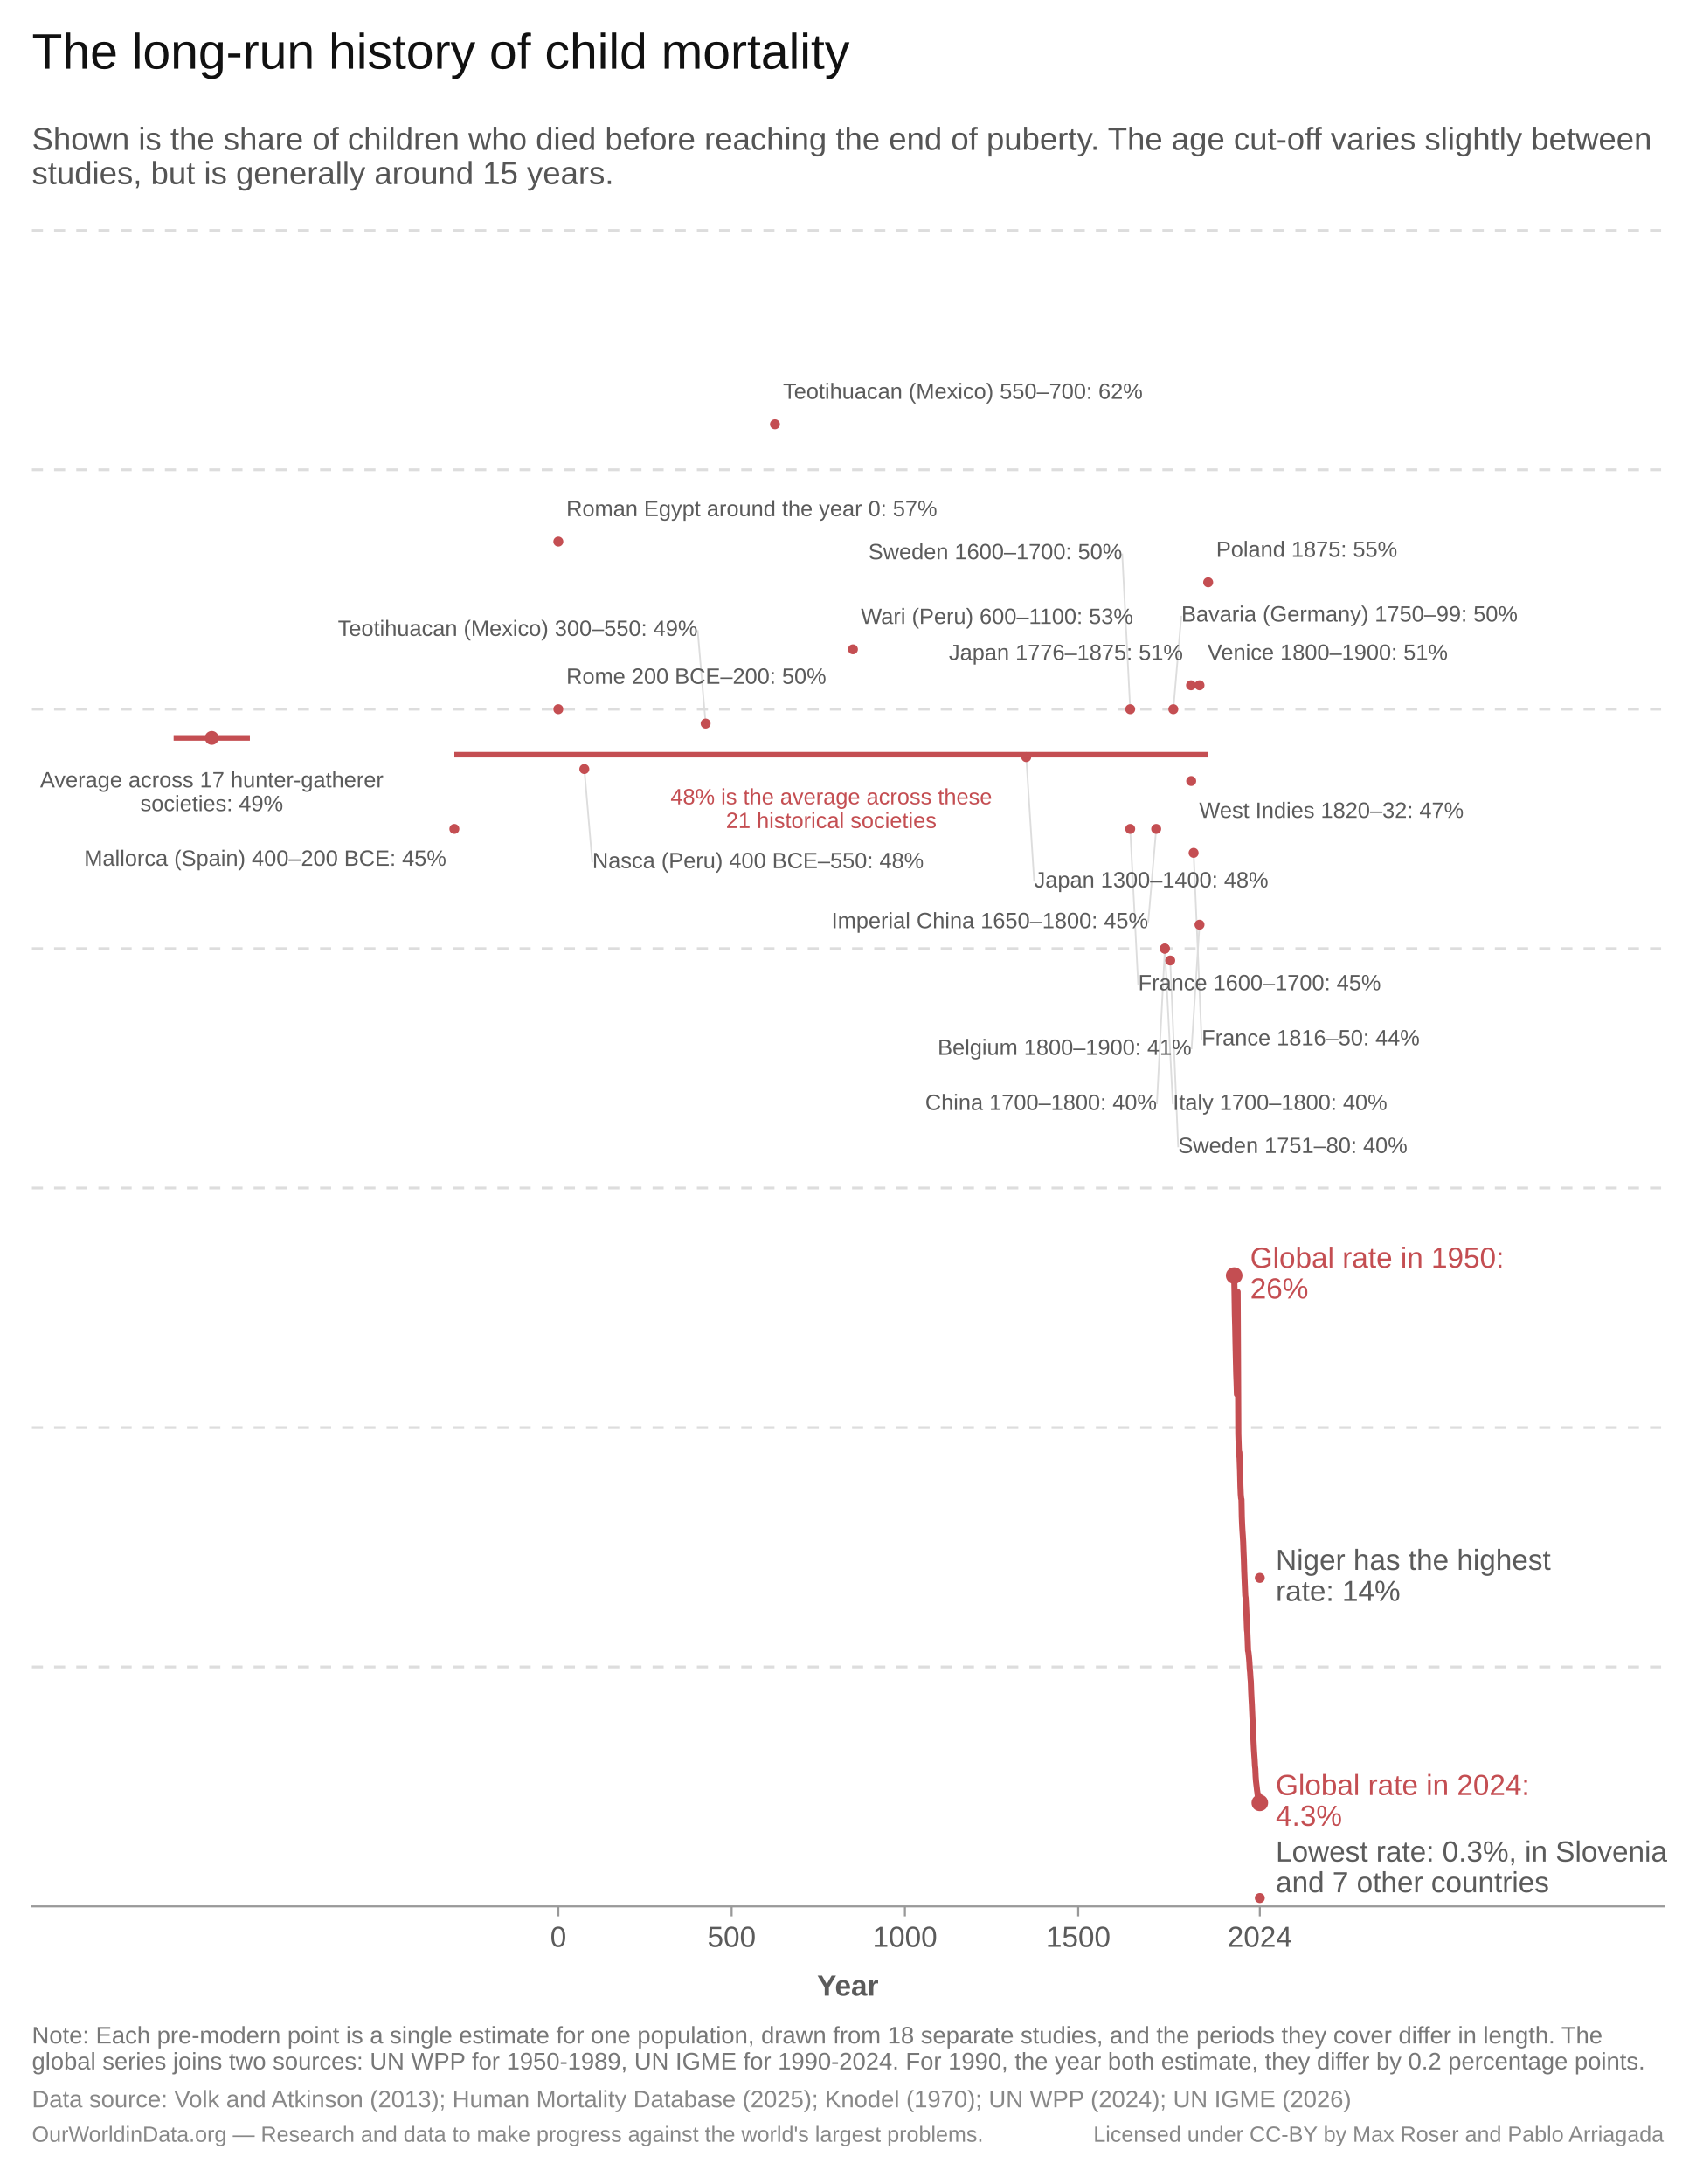
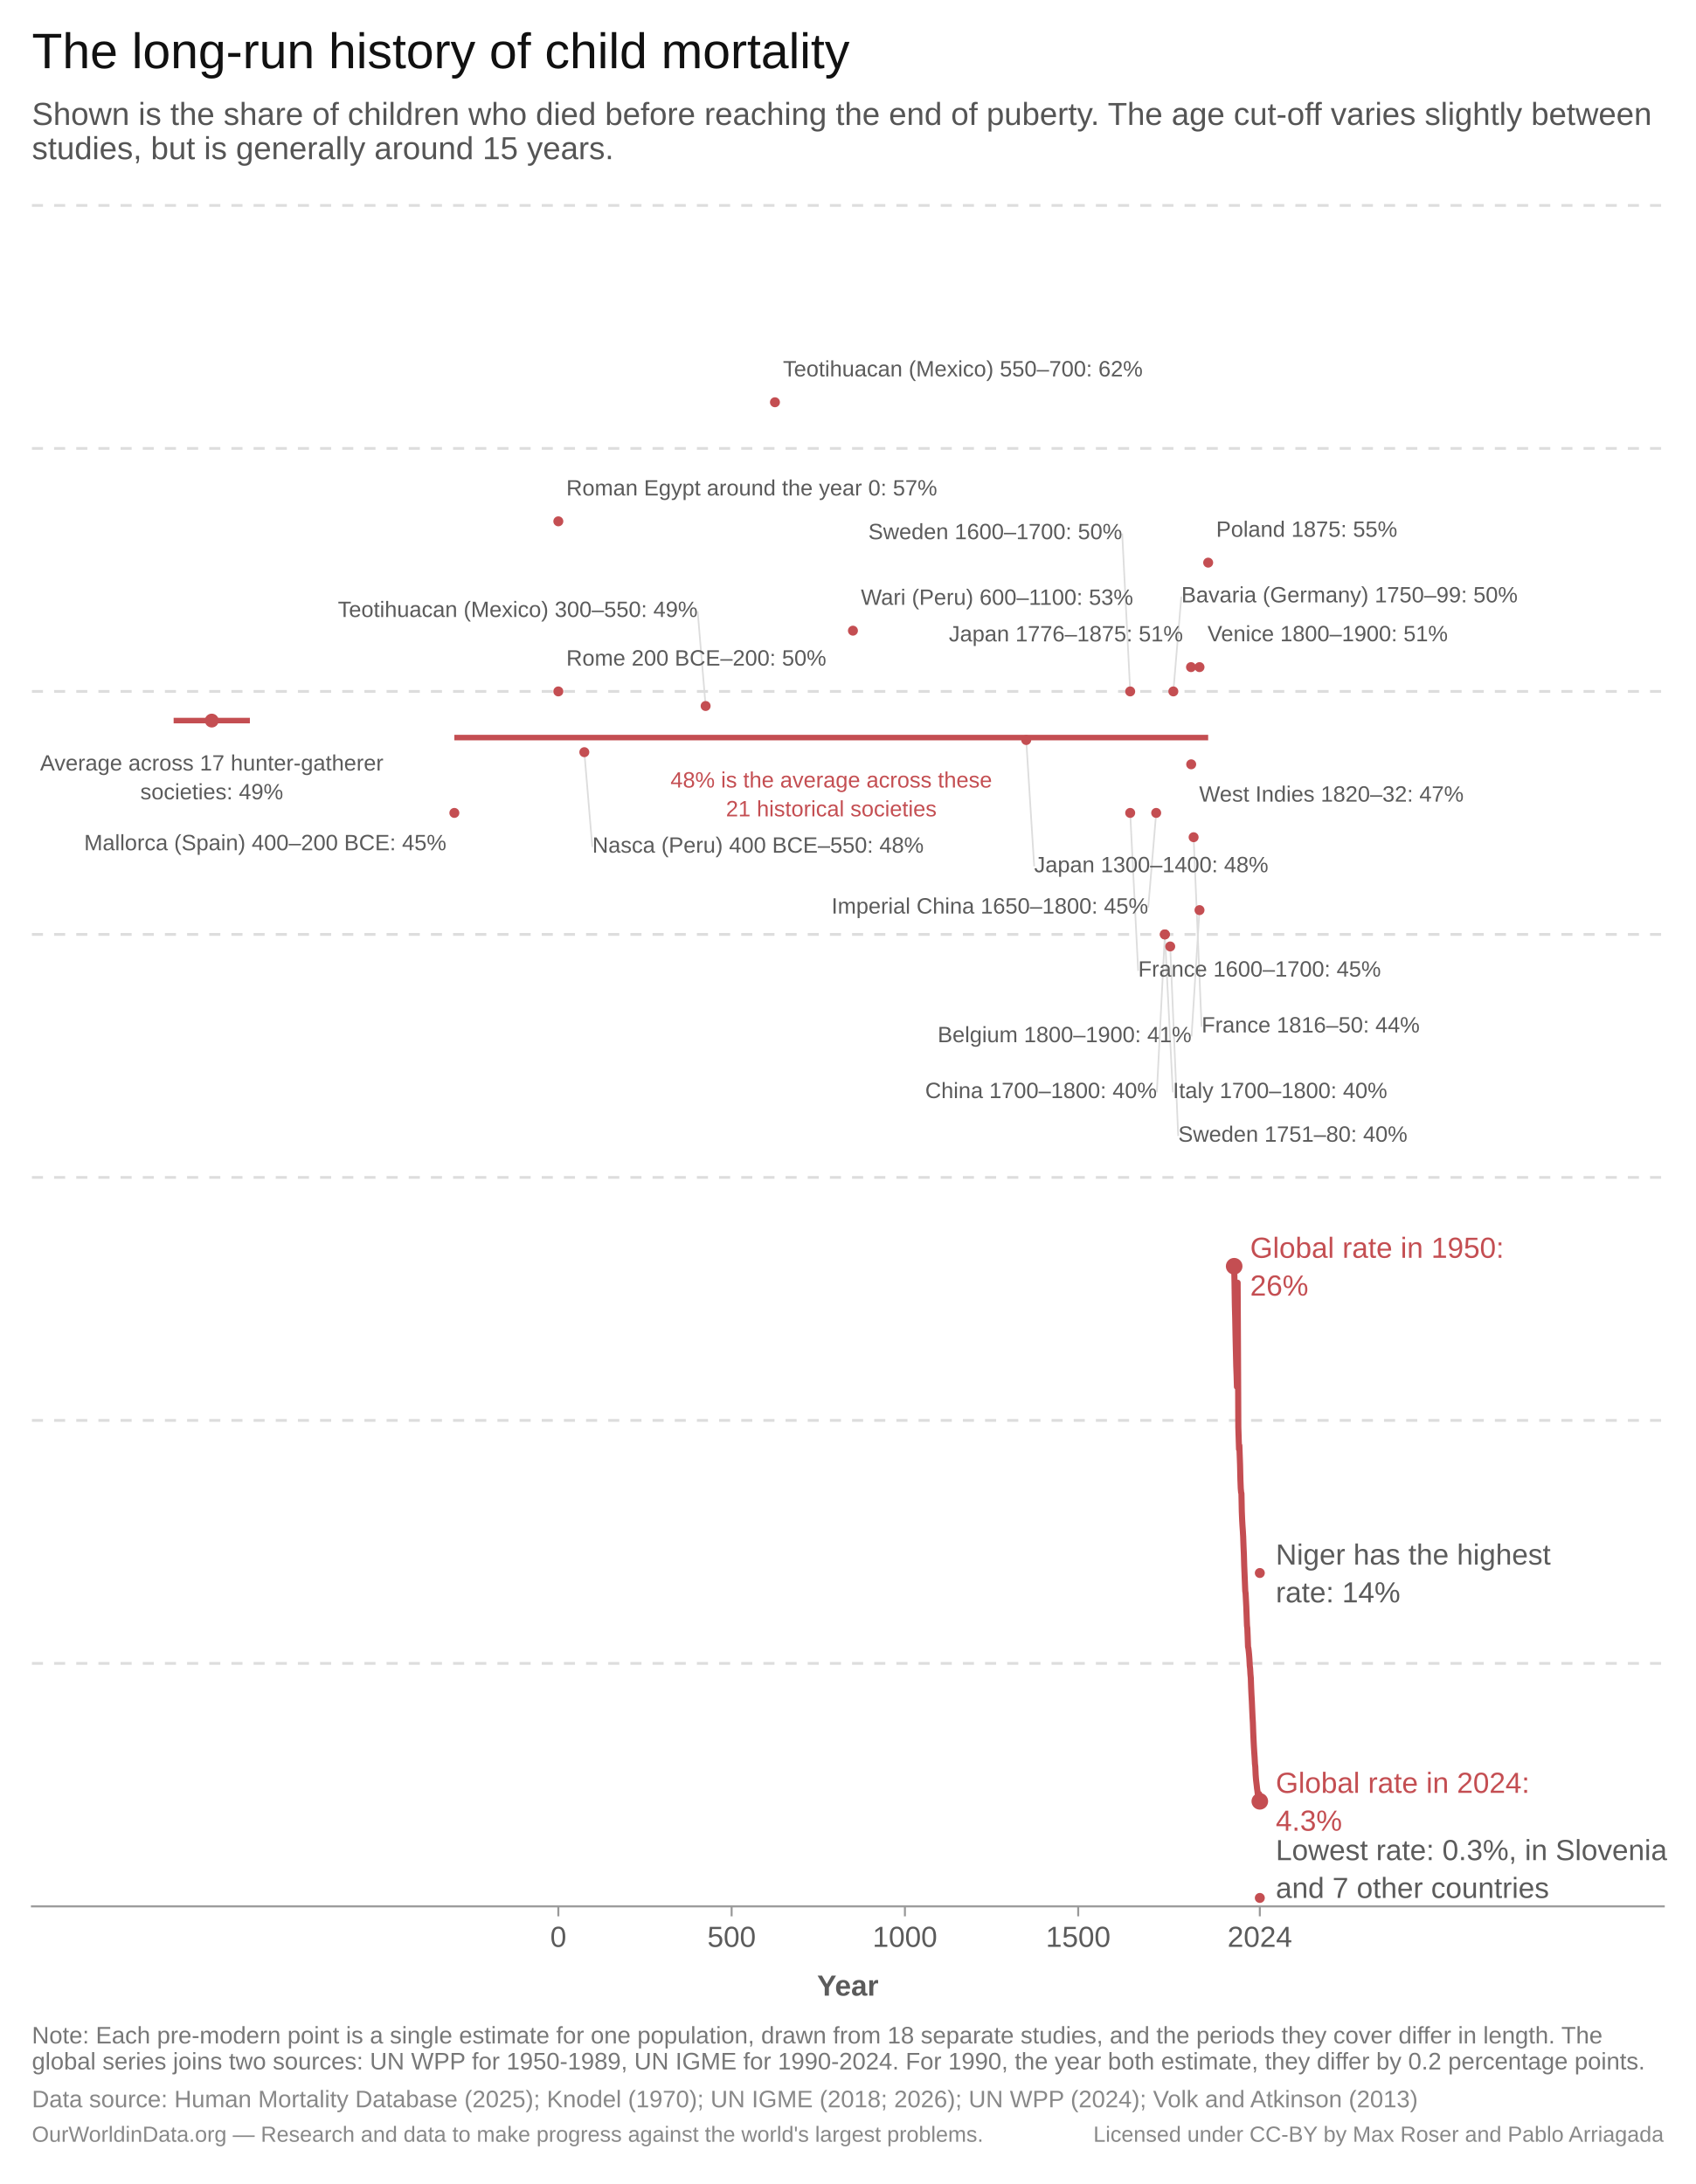
<svg xmlns="http://www.w3.org/2000/svg" xmlns:xlink="http://www.w3.org/1999/xlink" width="612pt" height="788.4pt" viewBox="0 0 612 788.4" version="1.1">
  <defs>
    <style type="text/css">*{stroke-linejoin: round; stroke-linecap: butt}</style>
  </defs>
  <g id="figure_1">
    <g id="patch_1">
      <path d="M 0 788.4  L 612 788.4  L 612 0  L 0 0  L 0 788.4  z " style="fill: none" />
    </g>
    <g id="axes_1">
      <g id="patch_2">
-         <path d="M 11.52 688.183  L 600.48 688.183  L 600.48 83.146  L 11.52 83.146  L 11.52 688.183  z " style="fill: none" />
+         <path d="M 11.52 688.183  L 600.48 688.183  L 600.48 74.16  L 11.52 74.16  L 11.52 688.183  z " style="fill: none" />
      </g>
      <g id="matplotlib.axis_1">
        <g id="xtick_1">
          <g id="line2d_1">
            <defs>
              <path id="m80adb0d162" d="M 0 0  L 0 3.6  " style="stroke: #999999; stroke-width: 0.72" />
            </defs>
            <g>
              <use xlink:href="#m80adb0d162" x="201.512" y="688.183" style="fill: #999999; stroke: #999999; stroke-width: 0.72" />
            </g>
          </g>
          <g id="text_1">
            <text style="font-size: 10.5px; font-family: 'Arial', 'DejaVu Sans', 'Liberation Sans', 'Bitstream Vera Sans', sans-serif; text-anchor: middle; fill: #5b5b5b" x="201.512" y="702.799" transform="rotate(-0 201.5121 702.7989)">0</text>
          </g>
        </g>
        <g id="xtick_2">
          <g id="line2d_2">
            <g>
              <use xlink:href="#m80adb0d162" x="264.055" y="688.183" style="fill: #999999; stroke: #999999; stroke-width: 0.72" />
            </g>
          </g>
          <g id="text_2">
            <text style="font-size: 10.5px; font-family: 'Arial', 'DejaVu Sans', 'Liberation Sans', 'Bitstream Vera Sans', sans-serif; text-anchor: middle; fill: #5b5b5b" x="264.055" y="702.799" transform="rotate(-0 264.0553 702.7989)">500</text>
          </g>
        </g>
        <g id="xtick_3">
          <g id="line2d_3">
            <g>
              <use xlink:href="#m80adb0d162" x="326.599" y="688.183" style="fill: #999999; stroke: #999999; stroke-width: 0.72" />
            </g>
          </g>
          <g id="text_3">
            <text style="font-size: 10.5px; font-family: 'Arial', 'DejaVu Sans', 'Liberation Sans', 'Bitstream Vera Sans', sans-serif; text-anchor: middle; fill: #5b5b5b" x="326.599" y="702.799" transform="rotate(-0 326.5986 702.7989)">1000</text>
          </g>
        </g>
        <g id="xtick_4">
          <g id="line2d_4">
            <g>
              <use xlink:href="#m80adb0d162" x="389.142" y="688.183" style="fill: #999999; stroke: #999999; stroke-width: 0.72" />
            </g>
          </g>
          <g id="text_4">
            <text style="font-size: 10.5px; font-family: 'Arial', 'DejaVu Sans', 'Liberation Sans', 'Bitstream Vera Sans', sans-serif; text-anchor: middle; fill: #5b5b5b" x="389.142" y="702.799" transform="rotate(-0 389.1418 702.7989)">1500</text>
          </g>
        </g>
        <g id="xtick_5">
          <g id="line2d_5">
            <g>
              <use xlink:href="#m80adb0d162" x="454.687" y="688.183" style="fill: #999999; stroke: #999999; stroke-width: 0.72" />
            </g>
          </g>
          <g id="text_5">
            <text style="font-size: 10.5px; font-family: 'Arial', 'DejaVu Sans', 'Liberation Sans', 'Bitstream Vera Sans', sans-serif; text-anchor: middle; fill: #5b5b5b" x="454.687" y="702.799" transform="rotate(-0 454.6871 702.7989)">2024</text>
          </g>
        </g>
        <g id="text_6">
          <text style="font-weight: 700; font-size: 10.5px; font-family: 'Arial', 'DejaVu Sans', 'Liberation Sans', 'Bitstream Vera Sans', sans-serif; text-anchor: middle; fill: #5b5b5b" x="306" y="720.401" transform="rotate(-0 306 720.4015)">Year</text>
        </g>
      </g>
      <g id="matplotlib.axis_2">
        <g id="ytick_1">
          <g id="line2d_6" />
        </g>
        <g id="ytick_2">
          <g id="line2d_7">
-             <path d="M 11.52 601.749  L 600.48 601.749  " style="fill: none; stroke-dasharray: 4,4; stroke-dashoffset: 0; stroke: #dddddd" />
+             <path d="M 11.52 600.466  L 600.48 600.466  " style="fill: none; stroke-dasharray: 4,4; stroke-dashoffset: 0; stroke: #dddddd" />
          </g>
          <g id="line2d_8" />
        </g>
        <g id="ytick_3">
          <g id="line2d_9">
-             <path d="M 11.52 515.315  L 600.48 515.315  " style="fill: none; stroke-dasharray: 4,4; stroke-dashoffset: 0; stroke: #dddddd" />
+             <path d="M 11.52 512.748  L 600.48 512.748  " style="fill: none; stroke-dasharray: 4,4; stroke-dashoffset: 0; stroke: #dddddd" />
          </g>
          <g id="line2d_10" />
        </g>
        <g id="ytick_4">
          <g id="line2d_11">
-             <path d="M 11.52 428.881  L 600.48 428.881  " style="fill: none; stroke-dasharray: 4,4; stroke-dashoffset: 0; stroke: #dddddd" />
+             <path d="M 11.52 425.03  L 600.48 425.03  " style="fill: none; stroke-dasharray: 4,4; stroke-dashoffset: 0; stroke: #dddddd" />
          </g>
          <g id="line2d_12" />
        </g>
        <g id="ytick_5">
          <g id="line2d_13">
-             <path d="M 11.52 342.447  L 600.48 342.447  " style="fill: none; stroke-dasharray: 4,4; stroke-dashoffset: 0; stroke: #dddddd" />
+             <path d="M 11.52 337.313  L 600.48 337.313  " style="fill: none; stroke-dasharray: 4,4; stroke-dashoffset: 0; stroke: #dddddd" />
          </g>
          <g id="line2d_14" />
        </g>
        <g id="ytick_6">
          <g id="line2d_15">
-             <path d="M 11.52 256.013  L 600.48 256.013  " style="fill: none; stroke-dasharray: 4,4; stroke-dashoffset: 0; stroke: #dddddd" />
+             <path d="M 11.52 249.595  L 600.48 249.595  " style="fill: none; stroke-dasharray: 4,4; stroke-dashoffset: 0; stroke: #dddddd" />
          </g>
          <g id="line2d_16" />
        </g>
        <g id="ytick_7">
          <g id="line2d_17">
-             <path d="M 11.52 169.58  L 600.48 169.58  " style="fill: none; stroke-dasharray: 4,4; stroke-dashoffset: 0; stroke: #dddddd" />
+             <path d="M 11.52 161.878  L 600.48 161.878  " style="fill: none; stroke-dasharray: 4,4; stroke-dashoffset: 0; stroke: #dddddd" />
          </g>
          <g id="line2d_18" />
        </g>
        <g id="ytick_8">
          <g id="line2d_19">
-             <path d="M 11.52 83.146  L 600.48 83.146  " style="fill: none; stroke-dasharray: 4,4; stroke-dashoffset: 0; stroke: #dddddd" />
+             <path d="M 11.52 74.16  L 600.48 74.16  " style="fill: none; stroke-dasharray: 4,4; stroke-dashoffset: 0; stroke: #dddddd" />
          </g>
          <g id="line2d_20" />
        </g>
      </g>
      <g id="patch_3">
        <path d="M 11.52 688.183  L 600.48 688.183  " style="fill: none; stroke: #999999; stroke-width: 0.72; stroke-linejoin: miter; stroke-linecap: square" />
      </g>
      <g id="historical__leader-bavaria-germany-1750-99-50">
-         <path d="M 423.478 256.013  L 426.358 222.304  " style="fill: none; stroke: #dddddd; stroke-width: 0.6" />
+         <path d="M 423.478 249.595  L 426.358 215.385  " style="fill: none; stroke: #dddddd; stroke-width: 0.6" />
      </g>
      <g id="historical__leader-sweden-1600-1700-50">
-         <path d="M 407.905 256.013  L 405.025 199.831  " style="fill: none; stroke: #dddddd; stroke-width: 0.6" />
+         <path d="M 407.905 249.595  L 405.025 192.579  " style="fill: none; stroke: #dddddd; stroke-width: 0.6" />
      </g>
      <g id="historical__leader-teotihuacan-mexico-300-550-49">
-         <path d="M 254.674 261.2  L 251.794 227.49  " style="fill: none; stroke: #dddddd; stroke-width: 0.6" />
+         <path d="M 254.674 254.858  L 251.794 220.648  " style="fill: none; stroke: #dddddd; stroke-width: 0.6" />
      </g>
      <g id="historical__leader-japan-1300-1400-48">
-         <path d="M 370.379 273.3  L 373.259 318.246  " style="fill: none; stroke: #dddddd; stroke-width: 0.6" />
+         <path d="M 370.379 267.139  L 373.259 312.752  " style="fill: none; stroke: #dddddd; stroke-width: 0.6" />
      </g>
      <g id="historical__leader-nasca-peru-400-bce-550-48">
-         <path d="M 210.894 277.622  L 213.774 311.331  " style="fill: none; stroke: #dddddd; stroke-width: 0.6" />
+         <path d="M 210.894 271.525  L 213.774 305.734  " style="fill: none; stroke: #dddddd; stroke-width: 0.6" />
      </g>
      <g id="historical__leader-imperial-china-1650-1800-45">
-         <path d="M 417.286 299.23  L 414.406 332.94  " style="fill: none; stroke: #dddddd; stroke-width: 0.6" />
+         <path d="M 417.286 293.454  L 414.406 327.664  " style="fill: none; stroke: #dddddd; stroke-width: 0.6" />
      </g>
      <g id="historical__leader-france-1600-1700-45">
-         <path d="M 407.905 299.23  L 410.785 355.413  " style="fill: none; stroke: #dddddd; stroke-width: 0.6" />
+         <path d="M 407.905 293.454  L 410.785 350.47  " style="fill: none; stroke: #dddddd; stroke-width: 0.6" />
      </g>
      <g id="historical__leader-france-1816-50-44">
-         <path d="M 430.796 307.874  L 433.676 375.292  " style="fill: none; stroke: #dddddd; stroke-width: 0.6" />
+         <path d="M 430.796 302.226  L 433.676 370.645  " style="fill: none; stroke: #dddddd; stroke-width: 0.6" />
      </g>
      <g id="historical__leader-belgium-1800-1900-41">
-         <path d="M 432.922 333.804  L 430.042 378.75  " style="fill: none; stroke: #dddddd; stroke-width: 0.6" />
+         <path d="M 432.922 328.541  L 430.042 374.154  " style="fill: none; stroke: #dddddd; stroke-width: 0.6" />
      </g>
      <g id="historical__leader-italy-1700-1800-40">
-         <path d="M 420.413 342.447  L 423.293 398.629  " style="fill: none; stroke: #dddddd; stroke-width: 0.6" />
+         <path d="M 420.413 337.313  L 423.293 394.329  " style="fill: none; stroke: #dddddd; stroke-width: 0.6" />
      </g>
      <g id="historical__leader-china-1700-1800-40">
-         <path d="M 420.413 342.447  L 417.533 398.629  " style="fill: none; stroke: #dddddd; stroke-width: 0.6" />
+         <path d="M 420.413 337.313  L 417.533 394.329  " style="fill: none; stroke: #dddddd; stroke-width: 0.6" />
      </g>
      <g id="historical__leader-sweden-1751-80-40">
-         <path d="M 422.352 346.731  L 425.232 414.149  " style="fill: none; stroke: #dddddd; stroke-width: 0.6" />
+         <path d="M 422.352 341.659  L 425.232 410.079  " style="fill: none; stroke: #dddddd; stroke-width: 0.6" />
      </g>
      <g id="historical__mean_rule">
-         <path d="M 163.986 272.434  L 436.049 272.434  " style="fill: none; stroke: #c44e52; stroke-width: 2" />
+         <path d="M 163.986 266.26  L 436.049 266.26  " style="fill: none; stroke: #c44e52; stroke-width: 2" />
      </g>
      <g id="hunter_gatherer__mean_rule">
-         <path d="M 62.666 266.386  L 90.185 266.386  " style="fill: none; stroke: #c44e52; stroke-width: 2" />
+         <path d="M 62.666 260.121  L 90.185 260.121  " style="fill: none; stroke: #c44e52; stroke-width: 2" />
      </g>
      <g id="global__series">
-         <path d="M 445.431 460.477  L 445.556 466.226  L 445.681 474.273  L 445.806 478.884  L 445.931 485.28  L 446.056 490.652  L 446.181 495.97  L 446.306 499.171  L 446.431 503.387  L 446.556 483.624  L 446.682 466.338  L 446.807 490.596  L 446.932 517.664  L 447.057 521.628  L 447.182 525.572  L 447.307 524.251  L 447.432 527.696  L 447.557 531.135  L 447.682 536.378  L 447.807 539.516  L 447.932 540.884  L 448.058 541.321  L 448.183 547.624  L 448.308 550.621  L 448.433 552.812  L 448.558 554.555  L 448.683 556.7  L 448.808 560.147  L 448.933 562.886  L 449.058 567.056  L 449.183 570.02  L 449.308 572.989  L 449.433 576.01  L 449.559 576.852  L 449.684 579.19  L 449.809 581.649  L 449.934 584.914  L 450.059 588.307  L 450.184 589.267  L 450.309 592.363  L 450.434 595.861  L 450.559 596.334  L 450.684 597.329  L 450.809 598.613  L 450.935 600.228  L 451.06 602.556  L 451.185 603.584  L 451.31 605.65  L 451.435 606.976  L 451.56 610.426  L 451.685 613.068  L 451.81 615.227  L 451.935 618.081  L 452.06 620.808  L 452.185 622.894  L 452.31 626.33  L 452.436 629.055  L 452.561 631.508  L 452.686 633.431  L 452.811 635.21  L 452.936 637.474  L 453.061 638.538  L 453.186 641.344  L 453.311 642.965  L 453.436 644.05  L 453.561 645.066  L 453.686 646.201  L 453.812 647.007  L 453.937 648.097  L 454.062 648.543  L 454.187 649.053  L 454.312 648.597  L 454.437 648.17  L 454.562 649.823  L 454.687 650.813  " style="fill: none; stroke: #c44e52; stroke-width: 2.2; stroke-linecap: round" />
+         <path d="M 445.431 457.096  L 445.556 462.929  L 445.681 471.096  L 445.806 475.776  L 445.931 482.266  L 446.056 487.718  L 446.181 493.115  L 446.306 496.364  L 446.431 500.643  L 446.556 480.586  L 446.682 463.043  L 446.807 487.662  L 446.932 515.132  L 447.057 519.154  L 447.182 523.157  L 447.307 521.816  L 447.432 525.313  L 447.557 528.802  L 447.682 534.123  L 447.807 537.308  L 447.932 538.697  L 448.058 539.14  L 448.183 545.536  L 448.308 548.578  L 448.433 550.801  L 448.558 552.57  L 448.683 554.748  L 448.808 558.246  L 448.933 561.026  L 449.058 565.257  L 449.183 568.265  L 449.308 571.278  L 449.433 574.344  L 449.559 575.199  L 449.684 577.571  L 449.809 580.067  L 449.934 583.38  L 450.059 586.824  L 450.184 587.798  L 450.309 590.94  L 450.434 594.49  L 450.559 594.969  L 450.684 595.979  L 450.809 597.283  L 450.935 598.922  L 451.06 601.285  L 451.185 602.328  L 451.31 604.424  L 451.435 605.77  L 451.56 609.271  L 451.685 611.952  L 451.81 614.143  L 451.935 617.04  L 452.06 619.807  L 452.185 621.925  L 452.31 625.411  L 452.436 628.176  L 452.561 630.666  L 452.686 632.618  L 452.811 634.423  L 452.936 636.721  L 453.061 637.801  L 453.186 640.648  L 453.311 642.294  L 453.436 643.395  L 453.561 644.426  L 453.686 645.577  L 453.812 646.395  L 453.937 647.501  L 454.062 647.955  L 454.187 648.471  L 454.312 648.009  L 454.437 647.576  L 454.562 649.253  L 454.687 650.258  " style="fill: none; stroke: #c44e52; stroke-width: 2.2; stroke-linecap: round" />
      </g>
      <g id="hunter_gatherer__mean_marker">
-         <path d="M 76.426 266.386  " style="fill: none; stroke: #c44e52; stroke-width: 1.5; stroke-linecap: round" />
+         <path d="M 76.426 260.121  " style="fill: none; stroke: #c44e52; stroke-width: 1.5; stroke-linecap: round" />
        <defs>
          <path id="m620425c7dd" d="M 0 2  C 0.53 2 1.039 1.789 1.414 1.414  C 1.789 1.039 2 0.53 2 0  C 2 -0.53 1.789 -1.039 1.414 -1.414  C 1.039 -1.789 0.53 -2 0 -2  C -0.53 -2 -1.039 -1.789 -1.414 -1.414  C -1.789 -1.039 -2 -0.53 -2 0  C -2 0.53 -1.789 1.039 -1.414 1.414  C -1.039 1.789 -0.53 2 0 2  z " style="stroke: #c44e52" />
        </defs>
        <g>
-           <use xlink:href="#m620425c7dd" x="76.426" y="266.386" style="fill: #c44e52; stroke: #c44e52" />
+           <use xlink:href="#m620425c7dd" x="76.426" y="260.121" style="fill: #c44e52; stroke: #c44e52" />
        </g>
      </g>
      <g id="global__marker-start">
-         <path d="M 445.431 460.477  " style="fill: none; stroke: #c44e52; stroke-width: 1.5; stroke-linecap: round" />
+         <path d="M 445.431 457.096  " style="fill: none; stroke: #c44e52; stroke-width: 1.5; stroke-linecap: round" />
        <defs>
          <path id="mf998daae6d" d="M 0 2.5  C 0.663 2.5 1.299 2.237 1.768 1.768  C 2.237 1.299 2.5 0.663 2.5 0  C 2.5 -0.663 2.237 -1.299 1.768 -1.768  C 1.299 -2.237 0.663 -2.5 0 -2.5  C -0.663 -2.5 -1.299 -2.237 -1.768 -1.768  C -2.237 -1.299 -2.5 -0.663 -2.5 0  C -2.5 0.663 -2.237 1.299 -1.768 1.768  C -1.299 2.237 -0.663 2.5 0 2.5  z " style="stroke: #c44e52" />
        </defs>
        <g>
-           <use xlink:href="#mf998daae6d" x="445.431" y="460.477" style="fill: #c44e52; stroke: #c44e52" />
+           <use xlink:href="#mf998daae6d" x="445.431" y="457.096" style="fill: #c44e52; stroke: #c44e52" />
        </g>
      </g>
      <g id="global__marker-end">
-         <path d="M 454.687 650.813  " style="fill: none; stroke: #c44e52; stroke-width: 1.5; stroke-linecap: round" />
-         <g>
-           <use xlink:href="#mf998daae6d" x="454.687" y="650.813" style="fill: #c44e52; stroke: #c44e52" />
+         <path d="M 454.687 650.258  " style="fill: none; stroke: #c44e52; stroke-width: 1.5; stroke-linecap: round" />
+         <g>
+           <use xlink:href="#mf998daae6d" x="454.687" y="650.258" style="fill: #c44e52; stroke: #c44e52" />
        </g>
      </g>
      <g id="country__highest-marker">
-         <path d="M 454.687 569.6  " style="fill: none; stroke: #c44e52; stroke-width: 1.5; stroke-linecap: round" />
+         <path d="M 454.687 567.839  " style="fill: none; stroke: #c44e52; stroke-width: 1.5; stroke-linecap: round" />
        <defs>
          <path id="mde12fa07f4" d="M 0 1.3  C 0.345 1.3 0.675 1.163 0.919 0.919  C 1.163 0.675 1.3 0.345 1.3 0  C 1.3 -0.345 1.163 -0.675 0.919 -0.919  C 0.675 -1.163 0.345 -1.3 0 -1.3  C -0.345 -1.3 -0.675 -1.163 -0.919 -0.919  C -1.163 -0.675 -1.3 -0.345 -1.3 0  C -1.3 0.345 -1.163 0.675 -0.919 0.919  C -0.675 1.163 -0.345 1.3 0 1.3  z " style="stroke: #c44e52" />
        </defs>
        <g>
-           <use xlink:href="#mde12fa07f4" x="454.687" y="569.6" style="fill: #c44e52; stroke: #c44e52" />
+           <use xlink:href="#mde12fa07f4" x="454.687" y="567.839" style="fill: #c44e52; stroke: #c44e52" />
        </g>
      </g>
      <g id="country__lowest-marker">
-         <path d="M 454.687 685.176  " style="fill: none; stroke: #c44e52; stroke-width: 1.5; stroke-linecap: round" />
-         <g>
-           <use xlink:href="#mde12fa07f4" x="454.687" y="685.176" style="fill: #c44e52; stroke: #c44e52" />
+         <path d="M 454.687 685.132  " style="fill: none; stroke: #c44e52; stroke-width: 1.5; stroke-linecap: round" />
+         <g>
+           <use xlink:href="#mde12fa07f4" x="454.687" y="685.132" style="fill: #c44e52; stroke: #c44e52" />
        </g>
      </g>
      <g id="historical__points">
        <g>
-           <use xlink:href="#mde12fa07f4" x="423.478" y="256.013" style="fill: #c44e52; stroke: #c44e52" />
-           <use xlink:href="#mde12fa07f4" x="432.922" y="333.804" style="fill: #c44e52; stroke: #c44e52" />
-           <use xlink:href="#mde12fa07f4" x="420.413" y="342.447" style="fill: #c44e52; stroke: #c44e52" />
-           <use xlink:href="#mde12fa07f4" x="407.905" y="299.23" style="fill: #c44e52; stroke: #c44e52" />
-           <use xlink:href="#mde12fa07f4" x="430.796" y="307.874" style="fill: #c44e52; stroke: #c44e52" />
-           <use xlink:href="#mde12fa07f4" x="417.286" y="299.23" style="fill: #c44e52; stroke: #c44e52" />
-           <use xlink:href="#mde12fa07f4" x="420.413" y="342.447" style="fill: #c44e52; stroke: #c44e52" />
-           <use xlink:href="#mde12fa07f4" x="370.379" y="273.3" style="fill: #c44e52; stroke: #c44e52" />
-           <use xlink:href="#mde12fa07f4" x="429.857" y="247.37" style="fill: #c44e52; stroke: #c44e52" />
-           <use xlink:href="#mde12fa07f4" x="163.986" y="299.23" style="fill: #c44e52; stroke: #c44e52" />
-           <use xlink:href="#mde12fa07f4" x="210.894" y="277.622" style="fill: #c44e52; stroke: #c44e52" />
-           <use xlink:href="#mde12fa07f4" x="436.049" y="210.204" style="fill: #c44e52; stroke: #c44e52" />
-           <use xlink:href="#mde12fa07f4" x="201.512" y="195.51" style="fill: #c44e52; stroke: #c44e52" />
-           <use xlink:href="#mde12fa07f4" x="201.512" y="256.013" style="fill: #c44e52; stroke: #c44e52" />
-           <use xlink:href="#mde12fa07f4" x="407.905" y="256.013" style="fill: #c44e52; stroke: #c44e52" />
-           <use xlink:href="#mde12fa07f4" x="422.352" y="346.731" style="fill: #c44e52; stroke: #c44e52" />
-           <use xlink:href="#mde12fa07f4" x="254.674" y="261.2" style="fill: #c44e52; stroke: #c44e52" />
-           <use xlink:href="#mde12fa07f4" x="279.691" y="153.157" style="fill: #c44e52; stroke: #c44e52" />
-           <use xlink:href="#mde12fa07f4" x="432.922" y="247.37" style="fill: #c44e52; stroke: #c44e52" />
-           <use xlink:href="#mde12fa07f4" x="307.836" y="234.405" style="fill: #c44e52; stroke: #c44e52" />
-           <use xlink:href="#mde12fa07f4" x="429.92" y="281.944" style="fill: #c44e52; stroke: #c44e52" />
-         </g>
-       </g>
-       <g id="global__label-start">
-         <text style="font-size: 10.5px; font-family: 'Arial', 'DejaVu Sans', 'Liberation Sans', 'Bitstream Vera Sans', sans-serif; fill: #c44e52" transform="translate(451.1907 457.639)">Global rate in 1950:</text>
-         <text style="font-size: 10.5px; font-family: 'Arial', 'DejaVu Sans', 'Liberation Sans', 'Bitstream Vera Sans', sans-serif; fill: #c44e52" transform="translate(451.1907 468.7447)">26%</text>
-       </g>
-       <g id="global__label-end">
-         <text style="font-size: 10.5px; font-family: 'Arial', 'DejaVu Sans', 'Liberation Sans', 'Bitstream Vera Sans', sans-serif; fill: #c44e52" transform="translate(460.4471 647.9742)">Global rate in 2024:</text>
-         <text style="font-size: 10.5px; font-family: 'Arial', 'DejaVu Sans', 'Liberation Sans', 'Bitstream Vera Sans', sans-serif; fill: #c44e52" transform="translate(460.4471 659.08)">4.3%</text>
-       </g>
-       <g id="country__highest-label">
-         <text style="font-size: 10.5px; font-family: 'Arial', 'DejaVu Sans', 'Liberation Sans', 'Bitstream Vera Sans', sans-serif; fill: #5b5b5b" transform="translate(460.4471 566.7002)">Niger has the highest</text>
-         <text style="font-size: 10.5px; font-family: 'Arial', 'DejaVu Sans', 'Liberation Sans', 'Bitstream Vera Sans', sans-serif; fill: #5b5b5b" transform="translate(460.4471 577.929)">rate: 14%</text>
-       </g>
-       <g id="country__lowest-label">
-         <text style="font-size: 10.5px; font-family: 'Arial', 'DejaVu Sans', 'Liberation Sans', 'Bitstream Vera Sans', sans-serif; fill: #5b5b5b" transform="translate(460.4471 671.9838)">Lowest rate: 0.3%, in Slovenia</text>
-         <text style="font-size: 10.5px; font-family: 'Arial', 'DejaVu Sans', 'Liberation Sans', 'Bitstream Vera Sans', sans-serif; fill: #5b5b5b" transform="translate(460.4471 683.0895)">and 7 other countries</text>
+           <use xlink:href="#mde12fa07f4" x="423.478" y="249.595" style="fill: #c44e52; stroke: #c44e52" />
+           <use xlink:href="#mde12fa07f4" x="432.922" y="328.541" style="fill: #c44e52; stroke: #c44e52" />
+           <use xlink:href="#mde12fa07f4" x="420.413" y="337.313" style="fill: #c44e52; stroke: #c44e52" />
+           <use xlink:href="#mde12fa07f4" x="407.905" y="293.454" style="fill: #c44e52; stroke: #c44e52" />
+           <use xlink:href="#mde12fa07f4" x="430.796" y="302.226" style="fill: #c44e52; stroke: #c44e52" />
+           <use xlink:href="#mde12fa07f4" x="417.286" y="293.454" style="fill: #c44e52; stroke: #c44e52" />
+           <use xlink:href="#mde12fa07f4" x="420.413" y="337.313" style="fill: #c44e52; stroke: #c44e52" />
+           <use xlink:href="#mde12fa07f4" x="370.379" y="267.139" style="fill: #c44e52; stroke: #c44e52" />
+           <use xlink:href="#mde12fa07f4" x="429.857" y="240.823" style="fill: #c44e52; stroke: #c44e52" />
+           <use xlink:href="#mde12fa07f4" x="163.986" y="293.454" style="fill: #c44e52; stroke: #c44e52" />
+           <use xlink:href="#mde12fa07f4" x="210.894" y="271.525" style="fill: #c44e52; stroke: #c44e52" />
+           <use xlink:href="#mde12fa07f4" x="436.049" y="203.105" style="fill: #c44e52; stroke: #c44e52" />
+           <use xlink:href="#mde12fa07f4" x="201.512" y="188.193" style="fill: #c44e52; stroke: #c44e52" />
+           <use xlink:href="#mde12fa07f4" x="201.512" y="249.595" style="fill: #c44e52; stroke: #c44e52" />
+           <use xlink:href="#mde12fa07f4" x="407.905" y="249.595" style="fill: #c44e52; stroke: #c44e52" />
+           <use xlink:href="#mde12fa07f4" x="422.352" y="341.659" style="fill: #c44e52; stroke: #c44e52" />
+           <use xlink:href="#mde12fa07f4" x="254.674" y="254.858" style="fill: #c44e52; stroke: #c44e52" />
+           <use xlink:href="#mde12fa07f4" x="279.691" y="145.211" style="fill: #c44e52; stroke: #c44e52" />
+           <use xlink:href="#mde12fa07f4" x="432.922" y="240.823" style="fill: #c44e52; stroke: #c44e52" />
+           <use xlink:href="#mde12fa07f4" x="307.836" y="227.666" style="fill: #c44e52; stroke: #c44e52" />
+           <use xlink:href="#mde12fa07f4" x="429.92" y="275.91" style="fill: #c44e52; stroke: #c44e52" />
+         </g>
+       </g>
+       <g id="global__label-start-1">
+         <text style="font-size: 10.5px; font-family: 'Arial', 'DejaVu Sans', 'Liberation Sans', 'Bitstream Vera Sans', sans-serif; text-anchor: start; fill: #c44e52" x="451.191" y="454.044" transform="rotate(-0 451.1907 454.0441)">Global rate in 1950:</text>
+       </g>
+       <g id="global__label-start-2">
+         <text style="font-size: 10.5px; font-family: 'Arial', 'DejaVu Sans', 'Liberation Sans', 'Bitstream Vera Sans', sans-serif; text-anchor: start; fill: #c44e52" x="451.191" y="467.694" transform="rotate(-0 451.1907 467.6941)">26%</text>
+       </g>
+       <g id="global__label-end-1">
+         <text style="font-size: 10.5px; font-family: 'Arial', 'DejaVu Sans', 'Liberation Sans', 'Bitstream Vera Sans', sans-serif; text-anchor: start; fill: #c44e52" x="460.447" y="647.206" transform="rotate(-0 460.4471 647.2061)">Global rate in 2024:</text>
+       </g>
+       <g id="global__label-end-2">
+         <text style="font-size: 10.5px; font-family: 'Arial', 'DejaVu Sans', 'Liberation Sans', 'Bitstream Vera Sans', sans-serif; text-anchor: start; fill: #c44e52" x="460.447" y="660.856" transform="rotate(-0 460.4471 660.8561)">4.3%</text>
+       </g>
+       <g id="country__highest-label-1">
+         <text style="font-size: 10.5px; font-family: 'Arial', 'DejaVu Sans', 'Liberation Sans', 'Bitstream Vera Sans', sans-serif; text-anchor: start; fill: #5b5b5b" x="460.447" y="564.788" transform="rotate(-0 460.4471 564.7875)">Niger has the highest</text>
+       </g>
+       <g id="country__highest-label-2">
+         <text style="font-size: 10.5px; font-family: 'Arial', 'DejaVu Sans', 'Liberation Sans', 'Bitstream Vera Sans', sans-serif; text-anchor: start; fill: #5b5b5b" x="460.447" y="578.438" transform="rotate(-0 460.4471 578.4375)">rate: 14%</text>
+       </g>
+       <g id="country__lowest-label-1">
+         <text style="font-size: 10.5px; font-family: 'Arial', 'DejaVu Sans', 'Liberation Sans', 'Bitstream Vera Sans', sans-serif; text-anchor: start; fill: #5b5b5b" x="460.447" y="671.482" transform="rotate(-0 460.4471 671.4817)">Lowest rate: 0.3%, in Slovenia</text>
+       </g>
+       <g id="country__lowest-label-2">
+         <text style="font-size: 10.5px; font-family: 'Arial', 'DejaVu Sans', 'Liberation Sans', 'Bitstream Vera Sans', sans-serif; text-anchor: start; fill: #5b5b5b" x="460.447" y="685.132" transform="rotate(-0 460.4471 685.1317)">and 7 other countries</text>
      </g>
      <g id="historical__label-teotihuacan-mexico-550-700-62">
-         <text style="font-size: 8px; font-family: 'Arial', 'DejaVu Sans', 'Liberation Sans', 'Bitstream Vera Sans', sans-serif; text-anchor: start; fill: #5b5b5b" x="282.571" y="143.991" transform="rotate(-0 282.5711 143.9907)">Teotihuacan (Mexico) 550–700: 62%</text>
+         <text style="font-size: 8px; font-family: 'Arial', 'DejaVu Sans', 'Liberation Sans', 'Bitstream Vera Sans', sans-serif; text-anchor: start; fill: #5b5b5b" x="282.571" y="135.878" transform="rotate(-0 282.5711 135.878)">Teotihuacan (Mexico) 550–700: 62%</text>
      </g>
      <g id="historical__label-roman-egypt-around-the-year-0-57">
-         <text style="font-size: 8px; font-family: 'Arial', 'DejaVu Sans', 'Liberation Sans', 'Bitstream Vera Sans', sans-serif; text-anchor: start; fill: #5b5b5b" x="204.392" y="186.343" transform="rotate(-0 204.3921 186.3433)">Roman Egypt around the year 0: 57%</text>
+         <text style="font-size: 8px; font-family: 'Arial', 'DejaVu Sans', 'Liberation Sans', 'Bitstream Vera Sans', sans-serif; text-anchor: start; fill: #5b5b5b" x="204.392" y="178.86" transform="rotate(-0 204.3921 178.8596)">Roman Egypt around the year 0: 57%</text>
      </g>
      <g id="historical__label-poland-1875-55">
-         <text style="font-size: 8px; font-family: 'Arial', 'DejaVu Sans', 'Liberation Sans', 'Bitstream Vera Sans', sans-serif; text-anchor: start; fill: #5b5b5b" x="438.929" y="201.035" transform="rotate(-0 438.9292 201.0352)">Poland 1875: 55%</text>
+         <text style="font-size: 8px; font-family: 'Arial', 'DejaVu Sans', 'Liberation Sans', 'Bitstream Vera Sans', sans-serif; text-anchor: start; fill: #5b5b5b" x="438.929" y="193.77" transform="rotate(-0 438.9292 193.7697)">Poland 1875: 55%</text>
      </g>
      <g id="historical__label-wari-peru-600-1100-53">
-         <text style="font-size: 8px; font-family: 'Arial', 'DejaVu Sans', 'Liberation Sans', 'Bitstream Vera Sans', sans-serif; text-anchor: start; fill: #5b5b5b" x="310.716" y="225.239" transform="rotate(-0 310.7156 225.2386)">Wari (Peru) 600–1100: 53%</text>
+         <text style="font-size: 8px; font-family: 'Arial', 'DejaVu Sans', 'Liberation Sans', 'Bitstream Vera Sans', sans-serif; text-anchor: start; fill: #5b5b5b" x="310.716" y="218.333" transform="rotate(-0 310.7156 218.3325)">Wari (Peru) 600–1100: 53%</text>
      </g>
      <g id="historical__label-venice-1800-1900-51">
-         <text style="font-size: 8px; font-family: 'Arial', 'DejaVu Sans', 'Liberation Sans', 'Bitstream Vera Sans', sans-serif; text-anchor: start; fill: #5b5b5b" x="435.802" y="238.202" transform="rotate(-0 435.8021 238.2018)">Venice 1800–1900: 51%</text>
+         <text style="font-size: 8px; font-family: 'Arial', 'DejaVu Sans', 'Liberation Sans', 'Bitstream Vera Sans', sans-serif; text-anchor: start; fill: #5b5b5b" x="435.802" y="231.488" transform="rotate(-0 435.8021 231.4883)">Venice 1800–1900: 51%</text>
      </g>
      <g id="historical__label-japan-1776-1875-51">
-         <text style="font-size: 8px; font-family: 'Arial', 'DejaVu Sans', 'Liberation Sans', 'Bitstream Vera Sans', sans-serif; text-anchor: end; fill: #5b5b5b" x="426.977" y="238.251" transform="rotate(-0 426.9775 238.2506)">Japan 1776–1875: 51%</text>
+         <text style="font-size: 8px; font-family: 'Arial', 'DejaVu Sans', 'Liberation Sans', 'Bitstream Vera Sans', sans-serif; text-anchor: end; fill: #5b5b5b" x="426.977" y="231.537" transform="rotate(-0 426.9775 231.537)">Japan 1776–1875: 51%</text>
      </g>
      <g id="historical__label-bavaria-germany-1750-99-50">
-         <text style="font-size: 8px; font-family: 'Arial', 'DejaVu Sans', 'Liberation Sans', 'Bitstream Vera Sans', sans-serif; text-anchor: start; fill: #5b5b5b" x="426.358" y="224.374" transform="rotate(-0 426.358 224.3742)">Bavaria (Germany) 1750–99: 50%</text>
+         <text style="font-size: 8px; font-family: 'Arial', 'DejaVu Sans', 'Liberation Sans', 'Bitstream Vera Sans', sans-serif; text-anchor: start; fill: #5b5b5b" x="426.358" y="217.455" transform="rotate(-0 426.358 217.4553)">Bavaria (Germany) 1750–99: 50%</text>
      </g>
      <g id="historical__label-sweden-1600-1700-50">
-         <text style="font-size: 8px; font-family: 'Arial', 'DejaVu Sans', 'Liberation Sans', 'Bitstream Vera Sans', sans-serif; text-anchor: end; fill: #5b5b5b" x="405.025" y="201.9" transform="rotate(-0 405.0248 201.8995)">Sweden 1600–1700: 50%</text>
+         <text style="font-size: 8px; font-family: 'Arial', 'DejaVu Sans', 'Liberation Sans', 'Bitstream Vera Sans', sans-serif; text-anchor: end; fill: #5b5b5b" x="405.025" y="194.647" transform="rotate(-0 405.0248 194.6469)">Sweden 1600–1700: 50%</text>
      </g>
      <g id="historical__label-rome-200-bce-200-50">
-         <text style="font-size: 8px; font-family: 'Arial', 'DejaVu Sans', 'Liberation Sans', 'Bitstream Vera Sans', sans-serif; text-anchor: start; fill: #5b5b5b" x="204.392" y="246.845" transform="rotate(-0 204.3921 246.8452)">Rome 200 BCE–200: 50%</text>
+         <text style="font-size: 8px; font-family: 'Arial', 'DejaVu Sans', 'Liberation Sans', 'Bitstream Vera Sans', sans-serif; text-anchor: start; fill: #5b5b5b" x="204.392" y="240.26" transform="rotate(-0 204.3921 240.26)">Rome 200 BCE–200: 50%</text>
      </g>
      <g id="historical__label-teotihuacan-mexico-300-550-49">
-         <text style="font-size: 8px; font-family: 'Arial', 'DejaVu Sans', 'Liberation Sans', 'Bitstream Vera Sans', sans-serif; text-anchor: end; fill: #5b5b5b" x="251.794" y="229.56" transform="rotate(-0 251.7938 229.5603)">Teotihuacan (Mexico) 300–550: 49%</text>
+         <text style="font-size: 8px; font-family: 'Arial', 'DejaVu Sans', 'Liberation Sans', 'Bitstream Vera Sans', sans-serif; text-anchor: end; fill: #5b5b5b" x="251.794" y="222.718" transform="rotate(-0 251.7938 222.7184)">Teotihuacan (Mexico) 300–550: 49%</text>
      </g>
      <g id="historical__label-japan-1300-1400-48">
-         <text style="font-size: 8px; font-family: 'Arial', 'DejaVu Sans', 'Liberation Sans', 'Bitstream Vera Sans', sans-serif; text-anchor: start; fill: #5b5b5b" x="373.259" y="320.363" transform="rotate(-0 373.2588 320.3628)">Japan 1300–1400: 48%</text>
+         <text style="font-size: 8px; font-family: 'Arial', 'DejaVu Sans', 'Liberation Sans', 'Bitstream Vera Sans', sans-serif; text-anchor: start; fill: #5b5b5b" x="373.259" y="314.869" transform="rotate(-0 373.2588 314.8687)">Japan 1300–1400: 48%</text>
      </g>
      <g id="historical__label-nasca-peru-400-bce-550-48">
-         <text style="font-size: 8px; font-family: 'Arial', 'DejaVu Sans', 'Liberation Sans', 'Bitstream Vera Sans', sans-serif; text-anchor: start; fill: #5b5b5b" x="213.774" y="313.401" transform="rotate(-0 213.7736 313.4012)">Nasca (Peru) 400 BCE–550: 48%</text>
+         <text style="font-size: 8px; font-family: 'Arial', 'DejaVu Sans', 'Liberation Sans', 'Bitstream Vera Sans', sans-serif; text-anchor: start; fill: #5b5b5b" x="213.774" y="307.804" transform="rotate(-0 213.7736 307.8045)">Nasca (Peru) 400 BCE–550: 48%</text>
      </g>
      <g id="historical__label-west-indies-1820-32-47">
-         <text style="font-size: 8px; font-family: 'Arial', 'DejaVu Sans', 'Liberation Sans', 'Bitstream Vera Sans', sans-serif; text-anchor: start; fill: #5b5b5b" x="432.8" y="295.248" transform="rotate(-0 432.8 295.2482)">West Indies 1820–32: 47%</text>
+         <text style="font-size: 8px; font-family: 'Arial', 'DejaVu Sans', 'Liberation Sans', 'Bitstream Vera Sans', sans-serif; text-anchor: start; fill: #5b5b5b" x="432.8" y="289.382" transform="rotate(-0 432.8 289.3819)">West Indies 1820–32: 47%</text>
      </g>
      <g id="historical__label-mallorca-spain-400-200-bce-45">
-         <text style="font-size: 8px; font-family: 'Arial', 'DejaVu Sans', 'Liberation Sans', 'Bitstream Vera Sans', sans-serif; text-anchor: end; fill: #5b5b5b" x="161.106" y="312.537" transform="rotate(-0 161.1062 312.5369)">Mallorca (Spain) 400–200 BCE: 45%</text>
+         <text style="font-size: 8px; font-family: 'Arial', 'DejaVu Sans', 'Liberation Sans', 'Bitstream Vera Sans', sans-serif; text-anchor: end; fill: #5b5b5b" x="161.106" y="306.927" transform="rotate(-0 161.1062 306.9273)">Mallorca (Spain) 400–200 BCE: 45%</text>
      </g>
      <g id="historical__label-imperial-china-1650-1800-45">
-         <text style="font-size: 8px; font-family: 'Arial', 'DejaVu Sans', 'Liberation Sans', 'Bitstream Vera Sans', sans-serif; text-anchor: end; fill: #5b5b5b" x="414.406" y="335.057" transform="rotate(-0 414.4063 335.0566)">Imperial China 1650–1800: 45%</text>
+         <text style="font-size: 8px; font-family: 'Arial', 'DejaVu Sans', 'Liberation Sans', 'Bitstream Vera Sans', sans-serif; text-anchor: end; fill: #5b5b5b" x="414.406" y="329.781" transform="rotate(-0 414.4063 329.7807)">Imperial China 1650–1800: 45%</text>
      </g>
      <g id="historical__label-france-1600-1700-45">
-         <text style="font-size: 8px; font-family: 'Arial', 'DejaVu Sans', 'Liberation Sans', 'Bitstream Vera Sans', sans-serif; text-anchor: start; fill: #5b5b5b" x="410.785" y="357.481" transform="rotate(-0 410.7848 357.4806)">France 1600–1700: 45%</text>
+         <text style="font-size: 8px; font-family: 'Arial', 'DejaVu Sans', 'Liberation Sans', 'Bitstream Vera Sans', sans-serif; text-anchor: start; fill: #5b5b5b" x="410.785" y="352.539" transform="rotate(-0 410.7848 352.5386)">France 1600–1700: 45%</text>
      </g>
      <g id="historical__label-france-1816-50-44">
-         <text style="font-size: 8px; font-family: 'Arial', 'DejaVu Sans', 'Liberation Sans', 'Bitstream Vera Sans', sans-serif; text-anchor: start; fill: #5b5b5b" x="433.676" y="377.36" transform="rotate(-0 433.6756 377.3605)">France 1816–50: 44%</text>
+         <text style="font-size: 8px; font-family: 'Arial', 'DejaVu Sans', 'Liberation Sans', 'Bitstream Vera Sans', sans-serif; text-anchor: start; fill: #5b5b5b" x="433.676" y="372.714" transform="rotate(-0 433.6756 372.7136)">France 1816–50: 44%</text>
      </g>
      <g id="historical__label-belgium-1800-1900-41">
-         <text style="font-size: 8px; font-family: 'Arial', 'DejaVu Sans', 'Liberation Sans', 'Bitstream Vera Sans', sans-serif; text-anchor: end; fill: #5b5b5b" x="430.042" y="380.82" transform="rotate(-0 430.0421 380.8197)">Belgium 1800–1900: 41%</text>
+         <text style="font-size: 8px; font-family: 'Arial', 'DejaVu Sans', 'Liberation Sans', 'Bitstream Vera Sans', sans-serif; text-anchor: end; fill: #5b5b5b" x="430.042" y="376.224" transform="rotate(-0 430.0421 376.2242)">Belgium 1800–1900: 41%</text>
      </g>
      <g id="historical__label-italy-1700-1800-40">
-         <text style="font-size: 8px; font-family: 'Arial', 'DejaVu Sans', 'Liberation Sans', 'Bitstream Vera Sans', sans-serif; text-anchor: start; fill: #5b5b5b" x="423.293" y="400.699" transform="rotate(-0 423.2934 400.6995)">Italy 1700–1800: 40%</text>
+         <text style="font-size: 8px; font-family: 'Arial', 'DejaVu Sans', 'Liberation Sans', 'Bitstream Vera Sans', sans-serif; text-anchor: start; fill: #5b5b5b" x="423.293" y="396.399" transform="rotate(-0 423.2934 396.3992)">Italy 1700–1800: 40%</text>
      </g>
      <g id="historical__label-china-1700-1800-40">
-         <text style="font-size: 8px; font-family: 'Arial', 'DejaVu Sans', 'Liberation Sans', 'Bitstream Vera Sans', sans-serif; text-anchor: end; fill: #5b5b5b" x="417.533" y="400.698" transform="rotate(-0 417.5334 400.6976)">China 1700–1800: 40%</text>
+         <text style="font-size: 8px; font-family: 'Arial', 'DejaVu Sans', 'Liberation Sans', 'Bitstream Vera Sans', sans-serif; text-anchor: end; fill: #5b5b5b" x="417.533" y="396.397" transform="rotate(-0 417.5334 396.3974)">China 1700–1800: 40%</text>
      </g>
      <g id="historical__label-sweden-1751-80-40">
-         <text style="font-size: 8px; font-family: 'Arial', 'DejaVu Sans', 'Liberation Sans', 'Bitstream Vera Sans', sans-serif; text-anchor: start; fill: #5b5b5b" x="425.232" y="416.217" transform="rotate(-0 425.2323 416.2171)">Sweden 1751–80: 40%</text>
-       </g>
-       <g id="hunter_gatherer__mean_label">
-         <text style="font-size: 8px; font-family: 'Arial', 'DejaVu Sans', 'Liberation Sans', 'Bitstream Vera Sans', sans-serif; fill: #5b5b5b" transform="translate(14.46562 284.2363)">Average across 17 hunter-gatherer</text>
-         <text style="font-size: 8px; font-family: 'Arial', 'DejaVu Sans', 'Liberation Sans', 'Bitstream Vera Sans', sans-serif; fill: #5b5b5b" transform="translate(50.63562 292.7916)">societies: 49%</text>
-       </g>
-       <g id="historical__mean_label">
-         <text style="font-size: 8px; font-family: 'Arial', 'DejaVu Sans', 'Liberation Sans', 'Bitstream Vera Sans', sans-serif; fill: #c44e52" transform="translate(241.9883 290.3586)">48% is the average across these</text>
-         <text style="font-size: 8px; font-family: 'Arial', 'DejaVu Sans', 'Liberation Sans', 'Bitstream Vera Sans', sans-serif; fill: #c44e52" transform="translate(262.0021 298.9139)">21 historical societies</text>
+         <text style="font-size: 8px; font-family: 'Arial', 'DejaVu Sans', 'Liberation Sans', 'Bitstream Vera Sans', sans-serif; text-anchor: start; fill: #5b5b5b" x="425.232" y="412.147" transform="rotate(-0 425.2323 412.1473)">Sweden 1751–80: 40%</text>
+       </g>
+       <g id="hunter_gatherer__mean_label-1">
+         <text style="font-size: 8px; font-family: 'Arial', 'DejaVu Sans', 'Liberation Sans', 'Bitstream Vera Sans', sans-serif; text-anchor: middle; fill: #5b5b5b" x="76.426" y="278.152" transform="rotate(-0 76.42562 278.1518)">Average across 17 hunter-gatherer</text>
+       </g>
+       <g id="hunter_gatherer__mean_label-2">
+         <text style="font-size: 8px; font-family: 'Arial', 'DejaVu Sans', 'Liberation Sans', 'Bitstream Vera Sans', sans-serif; text-anchor: middle; fill: #5b5b5b" x="76.426" y="288.552" transform="rotate(-0 76.42562 288.5518)">societies: 49%</text>
+       </g>
+       <g id="historical__mean_label-1">
+         <text style="font-size: 8px; font-family: 'Arial', 'DejaVu Sans', 'Liberation Sans', 'Bitstream Vera Sans', sans-serif; text-anchor: middle; fill: #c44e52" x="300.018" y="284.29" transform="rotate(-0 300.0177 284.2901)">48% is the average across these</text>
+       </g>
+       <g id="historical__mean_label-2">
+         <text style="font-size: 8px; font-family: 'Arial', 'DejaVu Sans', 'Liberation Sans', 'Bitstream Vera Sans', sans-serif; text-anchor: middle; fill: #c44e52" x="300.018" y="294.69" transform="rotate(-0 300.0177 294.6901)">21 historical societies</text>
      </g>
    </g>
    <g id="title">
-       <text style="font-size: 18px; font-family: 'Arial', 'DejaVu Sans', 'Liberation Sans', 'Bitstream Vera Sans', sans-serif; text-anchor: start; fill: #111111" x="11.52" y="24.782" transform="rotate(-0 11.52 24.78184)">The long-run history of child mortality</text>
+       <text style="font-size: 18px; font-family: 'Arial', 'DejaVu Sans', 'Liberation Sans', 'Bitstream Vera Sans', sans-serif; text-anchor: start; fill: #111111" x="11.52" y="24.623" transform="rotate(-0 11.52 24.62344)">The long-run history of child mortality</text>
    </g>
    <g id="subtitle">
-       <text style="font-size: 11.52px; font-family: 'Arial', 'DejaVu Sans', 'Liberation Sans', 'Bitstream Vera Sans', sans-serif; fill: #555555" transform="translate(11.52 54.0918)">Shown is the share of children who died before reaching the end of puberty. The age cut-off varies slightly between</text>
-       <text style="font-size: 11.52px; font-family: 'Arial', 'DejaVu Sans', 'Liberation Sans', 'Bitstream Vera Sans', sans-serif; fill: #555555" transform="translate(11.52 66.4524)">studies, but is generally around 15 years.</text>
+       <text style="font-size: 11.52px; font-family: 'Arial', 'DejaVu Sans', 'Liberation Sans', 'Bitstream Vera Sans', sans-serif; fill: #555555" transform="translate(11.52 45.1062)">Shown is the share of children who died before reaching the end of puberty. The age cut-off varies slightly between</text>
+       <text style="font-size: 11.52px; font-family: 'Arial', 'DejaVu Sans', 'Liberation Sans', 'Bitstream Vera Sans', sans-serif; fill: #555555" transform="translate(11.52 57.4668)">studies, but is generally around 15 years.</text>
    </g>
    <g id="note">
      <text style="font-size: 8.64px; font-family: 'Arial', 'DejaVu Sans', 'Liberation Sans', 'Bitstream Vera Sans', sans-serif; fill: #777777" transform="translate(11.52 737.6729)">Note: Each pre-modern point is a single estimate for one population, drawn from 18 separate studies, and the periods they cover differ in length. The</text>
      <text style="font-size: 8.64px; font-family: 'Arial', 'DejaVu Sans', 'Liberation Sans', 'Bitstream Vera Sans', sans-serif; fill: #777777" transform="translate(11.52 747.0389)">global series joins two sources: UN WPP for 1950-1989, UN IGME for 1990-2024. For 1990, the year both estimate, they differ by 0.2 percentage points.</text>
    </g>
    <g id="data-source">
-       <text style="font-size: 8.64px; font-family: 'Arial', 'DejaVu Sans', 'Liberation Sans', 'Bitstream Vera Sans', sans-serif; text-anchor: start; fill: #888888" x="11.52" y="760.713" transform="rotate(-0 11.52 760.7129)">Data source: Volk and Atkinson (2013); Human Mortality Database (2025); Knodel (1970); UN WPP (2024); UN IGME (2026)</text>
+       <text style="font-size: 8.64px; font-family: 'Arial', 'DejaVu Sans', 'Liberation Sans', 'Bitstream Vera Sans', sans-serif; text-anchor: start; fill: #888888" x="11.52" y="760.713" transform="rotate(-0 11.52 760.7129)">Data source: Human Mortality Database (2025); Knodel (1970); UN IGME (2018; 2026); UN WPP (2024); Volk and Atkinson (2013)</text>
    </g>
    <g id="tagline">
      <text style="font-size: 7.92px; font-family: 'Arial', 'DejaVu Sans', 'Liberation Sans', 'Bitstream Vera Sans', sans-serif; text-anchor: start; fill: #888888" x="11.52" y="773.154" transform="rotate(-0 11.52 773.1537)">OurWorldinData.org — Research and data to make progress against the world's largest problems.</text>
    </g>
    <g id="license">
      <text style="font-size: 7.92px; font-family: 'Arial', 'DejaVu Sans', 'Liberation Sans', 'Bitstream Vera Sans', sans-serif; text-anchor: end; fill: #888888" x="600.48" y="773.149" transform="rotate(-0 600.48 773.1487)">Licensed under CC-BY by Max Roser and Pablo Arriagada</text>
    </g>
  </g>
</svg>
